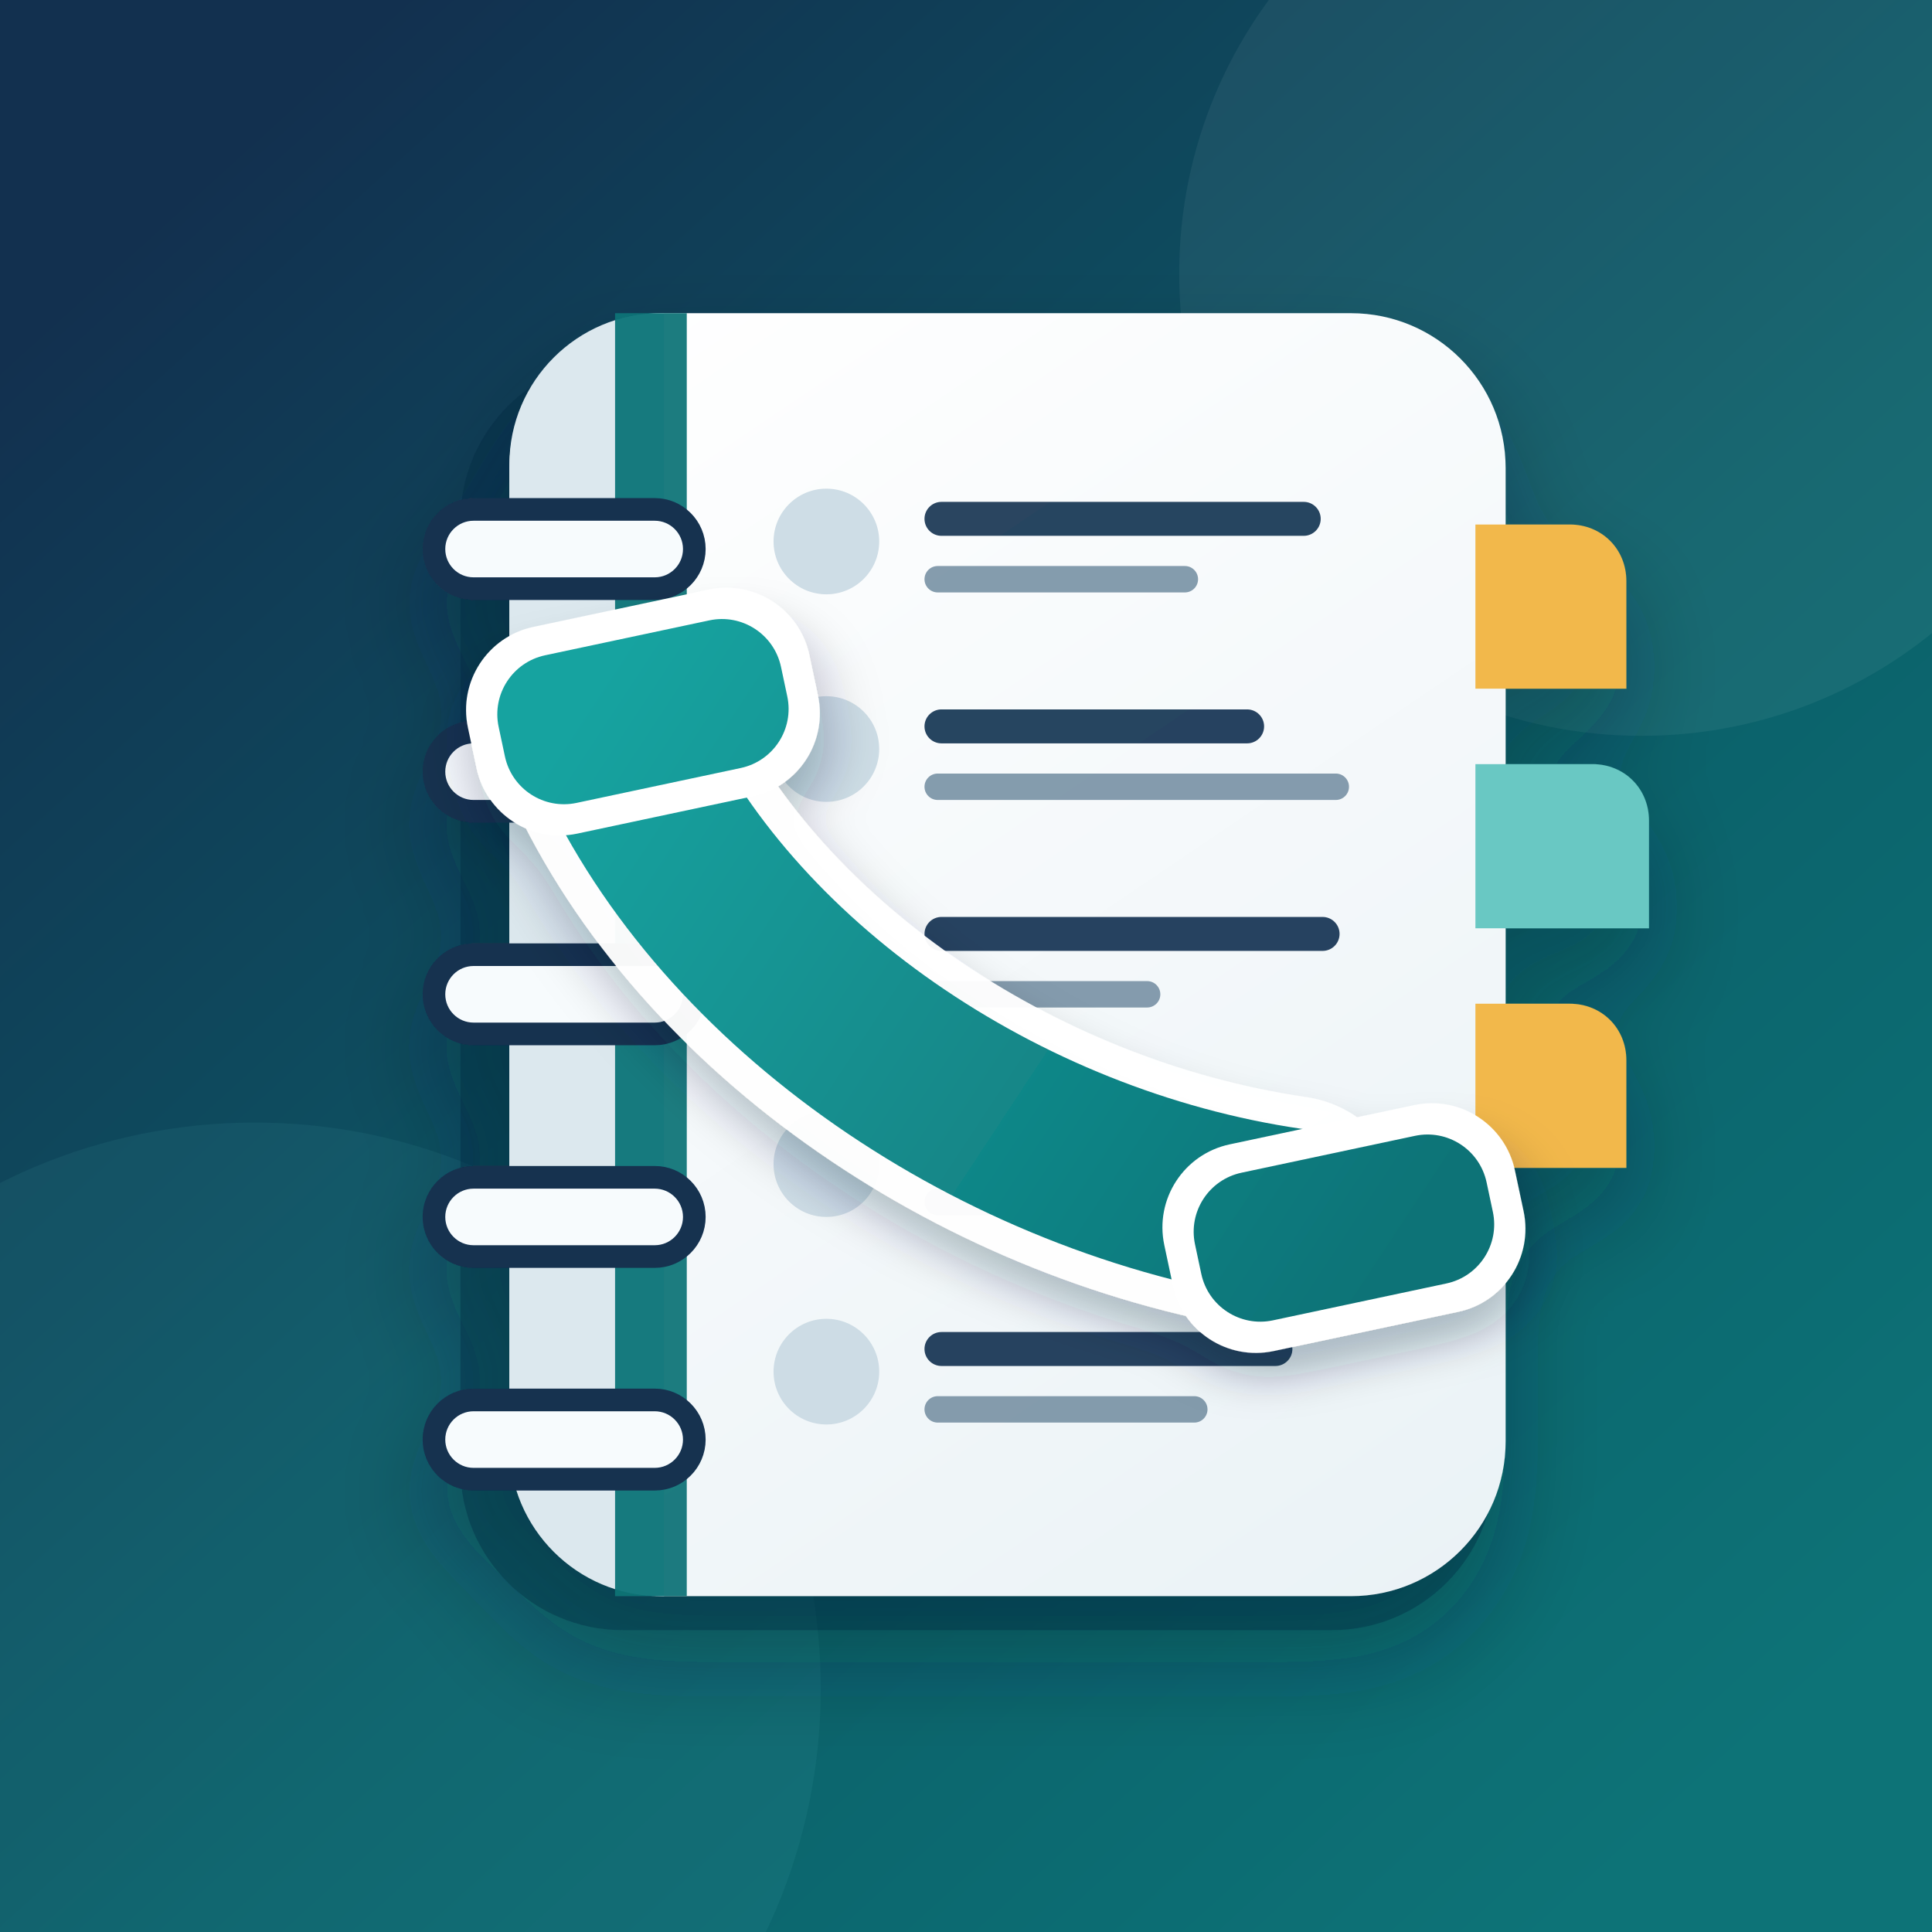
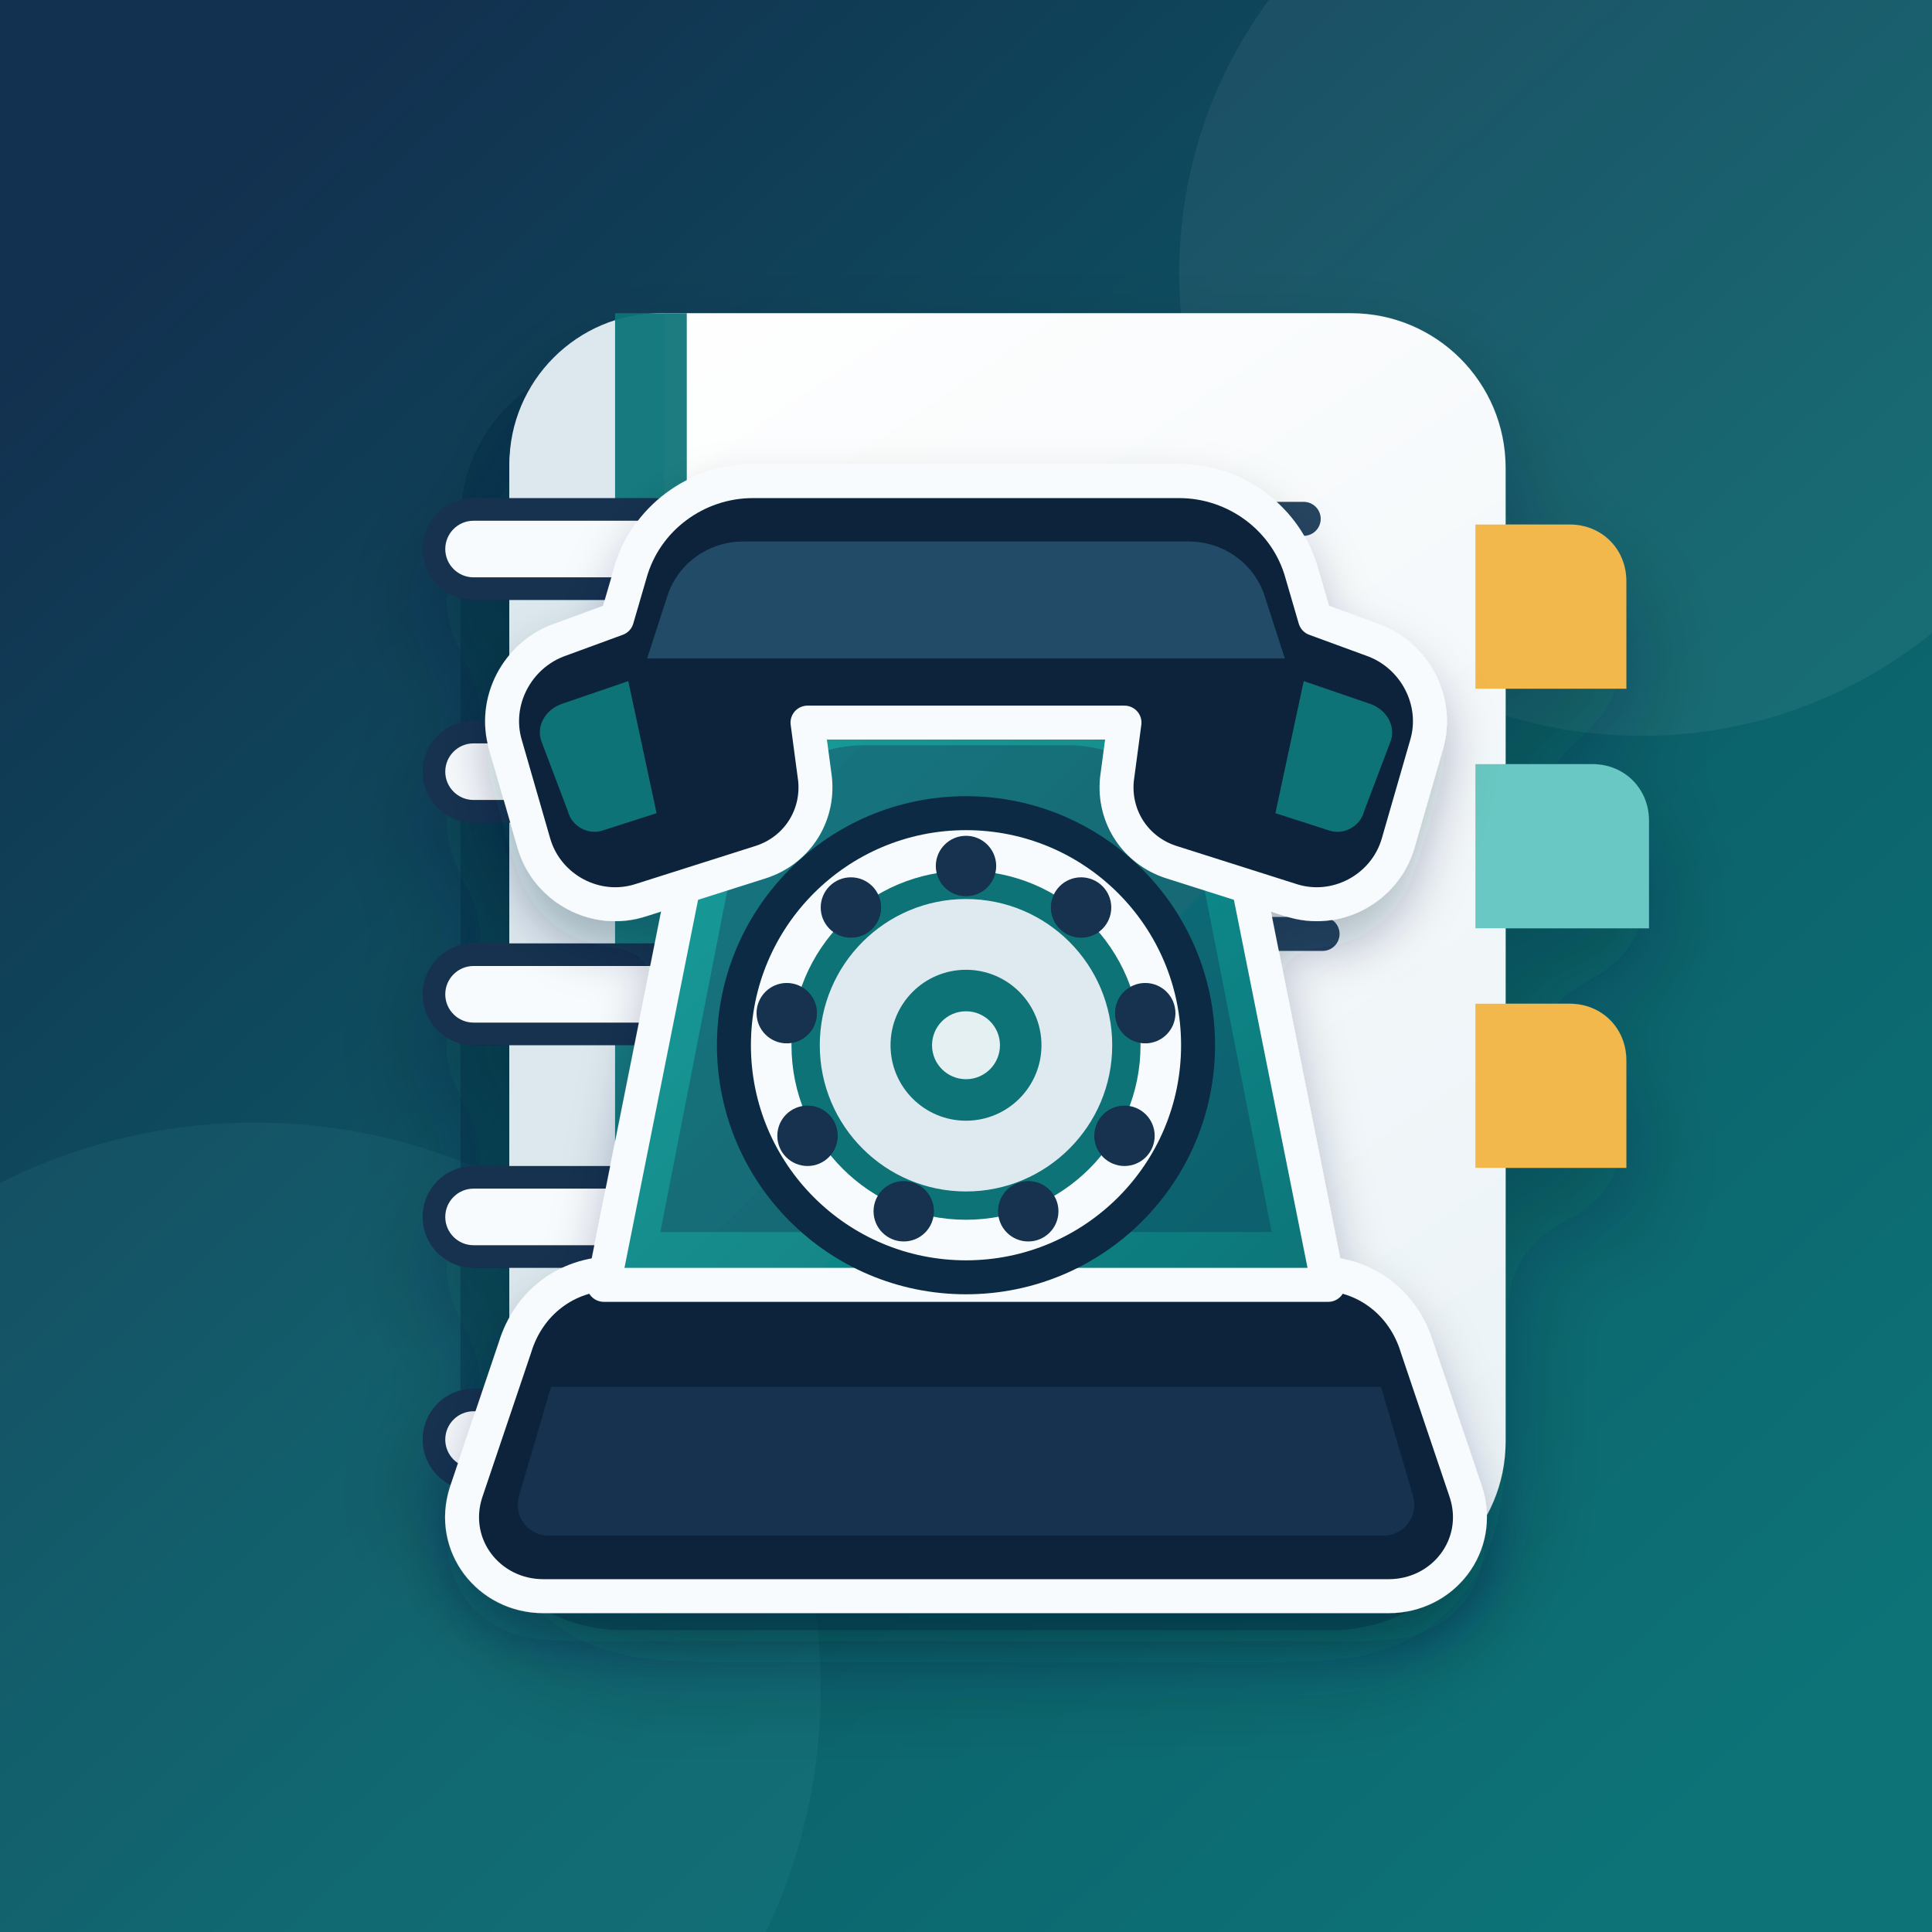
<svg xmlns="http://www.w3.org/2000/svg" width="1024" height="1024" viewBox="0 0 1024 1024">
  <defs>
    <linearGradient id="bg" x1="120" y1="80" x2="910" y2="950" gradientUnits="userSpaceOnUse">
      <stop offset="0" stop-color="#12304f" />
      <stop offset="0.58" stop-color="#0b5f69" />
      <stop offset="1" stop-color="#0d7377" />
    </linearGradient>
    <linearGradient id="cover" x1="300" y1="180" x2="760" y2="860" gradientUnits="userSpaceOnUse">
      <stop offset="0" stop-color="#ffffff" />
      <stop offset="1" stop-color="#eaf2f6" />
    </linearGradient>
    <linearGradient id="phone" x1="340" y1="335" x2="705" y2="705" gradientUnits="userSpaceOnUse">
      <stop offset="0" stop-color="#18a3a0" />
      <stop offset="1" stop-color="#0d7377" />
    </linearGradient>
    <filter id="shadow" x="-30%" y="-30%" width="160%" height="170%">
      <feDropShadow dx="0" dy="28" stdDeviation="26" flood-color="#071d2e" flood-opacity="0.30" />
    </filter>
    <filter id="phoneShadow" x="-30%" y="-30%" width="160%" height="170%">
      <feDropShadow dx="0" dy="15" stdDeviation="13" flood-color="#062238" flood-opacity="0.28" />
    </filter>
  </defs>
  <rect width="1024" height="1024" fill="url(#bg)" />
  <circle cx="870" cy="145" r="245" fill="#ffffff" opacity="0.055" />
  <circle cx="135" cy="895" r="300" fill="#5fd0c9" opacity="0.075" />
  <g filter="url(#shadow)">
    <rect x="244" y="190" width="548" height="674" rx="86" fill="#08283f" opacity="0.40" />
    <rect x="270" y="166" width="528" height="680" rx="82" fill="url(#cover)" />
    <path d="M350 166H352V846H350C306 846 270 810 270 766V246C270 202 306 166 350 166Z" fill="#dce8ee" />
    <rect x="326" y="166" width="38" height="680" fill="#0d7377" opacity="0.94" />
    <g fill="#f7fbfd" stroke="#12304f" stroke-width="12">
      <rect x="230" y="270" width="138" height="42" rx="21" />
      <rect x="230" y="388" width="138" height="42" rx="21" />
      <rect x="230" y="506" width="138" height="42" rx="21" />
      <rect x="230" y="624" width="138" height="42" rx="21" />
      <rect x="230" y="742" width="138" height="42" rx="21" />
    </g>
    <path d="M782 278H832C849 278 862 291 862 308V365H782Z" fill="#f2b84b" />
    <path d="M782 405H844C861 405 874 418 874 435V492H782Z" fill="#69c8c3" />
    <path d="M782 532H832C849 532 862 545 862 562V619H782Z" fill="#f2b84b" />
    <g opacity="0.9">
      <circle cx="438" cy="287" r="28" fill="#c9d9e3" />
      <rect x="490" y="266" width="210" height="18" rx="9" fill="#12304f" />
      <rect x="490" y="300" width="145" height="14" rx="7" fill="#7891a4" />
      <circle cx="438" cy="397" r="28" fill="#c9d9e3" />
      <rect x="490" y="376" width="180" height="18" rx="9" fill="#12304f" />
      <rect x="490" y="410" width="225" height="14" rx="7" fill="#7891a4" />
      <circle cx="438" cy="507" r="28" fill="#c9d9e3" />
      <rect x="490" y="486" width="220" height="18" rx="9" fill="#12304f" />
      <rect x="490" y="520" width="125" height="14" rx="7" fill="#7891a4" />
      <circle cx="438" cy="617" r="28" fill="#c9d9e3" />
      <rect x="490" y="596" width="165" height="18" rx="9" fill="#12304f" />
      <rect x="490" y="630" width="205" height="14" rx="7" fill="#7891a4" />
      <circle cx="438" cy="727" r="28" fill="#c9d9e3" />
      <rect x="490" y="706" width="195" height="18" rx="9" fill="#12304f" />
      <rect x="490" y="740" width="150" height="14" rx="7" fill="#7891a4" />
    </g>
  </g>
-   <g filter="url(#phoneShadow)" transform="rotate(-12 525 520)">
-     <path d="M358 358C388 493 508 620 654 674" fill="none" stroke="#ffffff" stroke-width="126" stroke-linecap="round" opacity="0.96" />
-     <path d="M358 358C388 493 508 620 654 674" fill="none" stroke="url(#phone)" stroke-width="92" stroke-linecap="round" />
-     <rect x="282" y="286" width="185" height="112" rx="45" fill="#ffffff" />
-     <rect x="298" y="302" width="153" height="80" rx="32" fill="url(#phone)" />
-     <rect x="586" y="631" width="190" height="112" rx="45" fill="#ffffff" />
-     <rect x="602" y="647" width="158" height="80" rx="32" fill="url(#phone)" />
+   <g filter="url(#phoneShadow)">
+     <path d="M325 675H699C724 675 744 691 751 714L777 791C786 819 765 846 736 846H288C259 846 238 819 247 791L273 714C280 691 300 675 325 675Z" fill="#0b243b" stroke="#f7fbfd" stroke-width="18" />
+     <path d="M292 735H732L749 793C752 804 744 814 733 814H291C280 814 272 804 275 793Z" fill="#12304f" />
+     <path d="M370 431C377 389 412 358 455 358H569C612 358 647 389 654 431L704 681H320Z" fill="url(#phone)" stroke="#f7fbfd" stroke-width="18" stroke-linejoin="round" />
+     <path d="M389 454C395 420 423 395 458 395H566C601 395 629 420 635 454L674 653H350Z" fill="#12304f" opacity="0.35" />
+     <circle cx="512" cy="554" r="123" fill="#f7fbfd" stroke="#0a2b44" stroke-width="18" />
+     <circle cx="512" cy="554" r="85" fill="#dfeaf0" stroke="#0d7377" stroke-width="15" />
+     <g fill="#12304f">
+       <circle cx="512" cy="459" r="16" />
+       <circle cx="573" cy="481" r="16" />
+       <circle cx="607" cy="537" r="16" />
+       <circle cx="596" cy="602" r="16" />
+       <circle cx="545" cy="642" r="16" />
+       <circle cx="479" cy="642" r="16" />
+       <circle cx="428" cy="602" r="16" />
+       <circle cx="417" cy="537" r="16" />
+       <circle cx="451" cy="481" r="16" />
+     </g>
+     <circle cx="512" cy="554" r="40" fill="#0d7377" />
+     <circle cx="512" cy="554" r="18" fill="#f7fbfd" opacity="0.92" />
+     <path d="M334 304C342 275 369 255 399 255H625C655 255 682 275 690 304L697 328L727 339C750 347 763 372 756 395L741 447C734 471 708 485 684 477L621 457C602 451 590 433 592 413L596 383H428L432 413C434 433 422 451 403 457L340 477C316 485 290 471 283 447L268 395C261 372 274 347 297 339L327 328Z" fill="#0b243b" stroke="#f7fbfd" stroke-width="18" stroke-linejoin="round" />
+     <path d="M354 315C360 298 376 287 394 287H630C648 287 664 298 670 315L681 349H343Z" fill="#214b68" />
+     <path d="M298 373L333 361L348 431L320 440C312 443 303 438 301 430L287 393C284 385 289 376 298 373Z" fill="#0d7377" />
+     <path d="M726 373L691 361L676 431L704 440C712 443 721 438 723 430L737 393C740 385 735 376 726 373Z" fill="#0d7377" />
  </g>
</svg>
